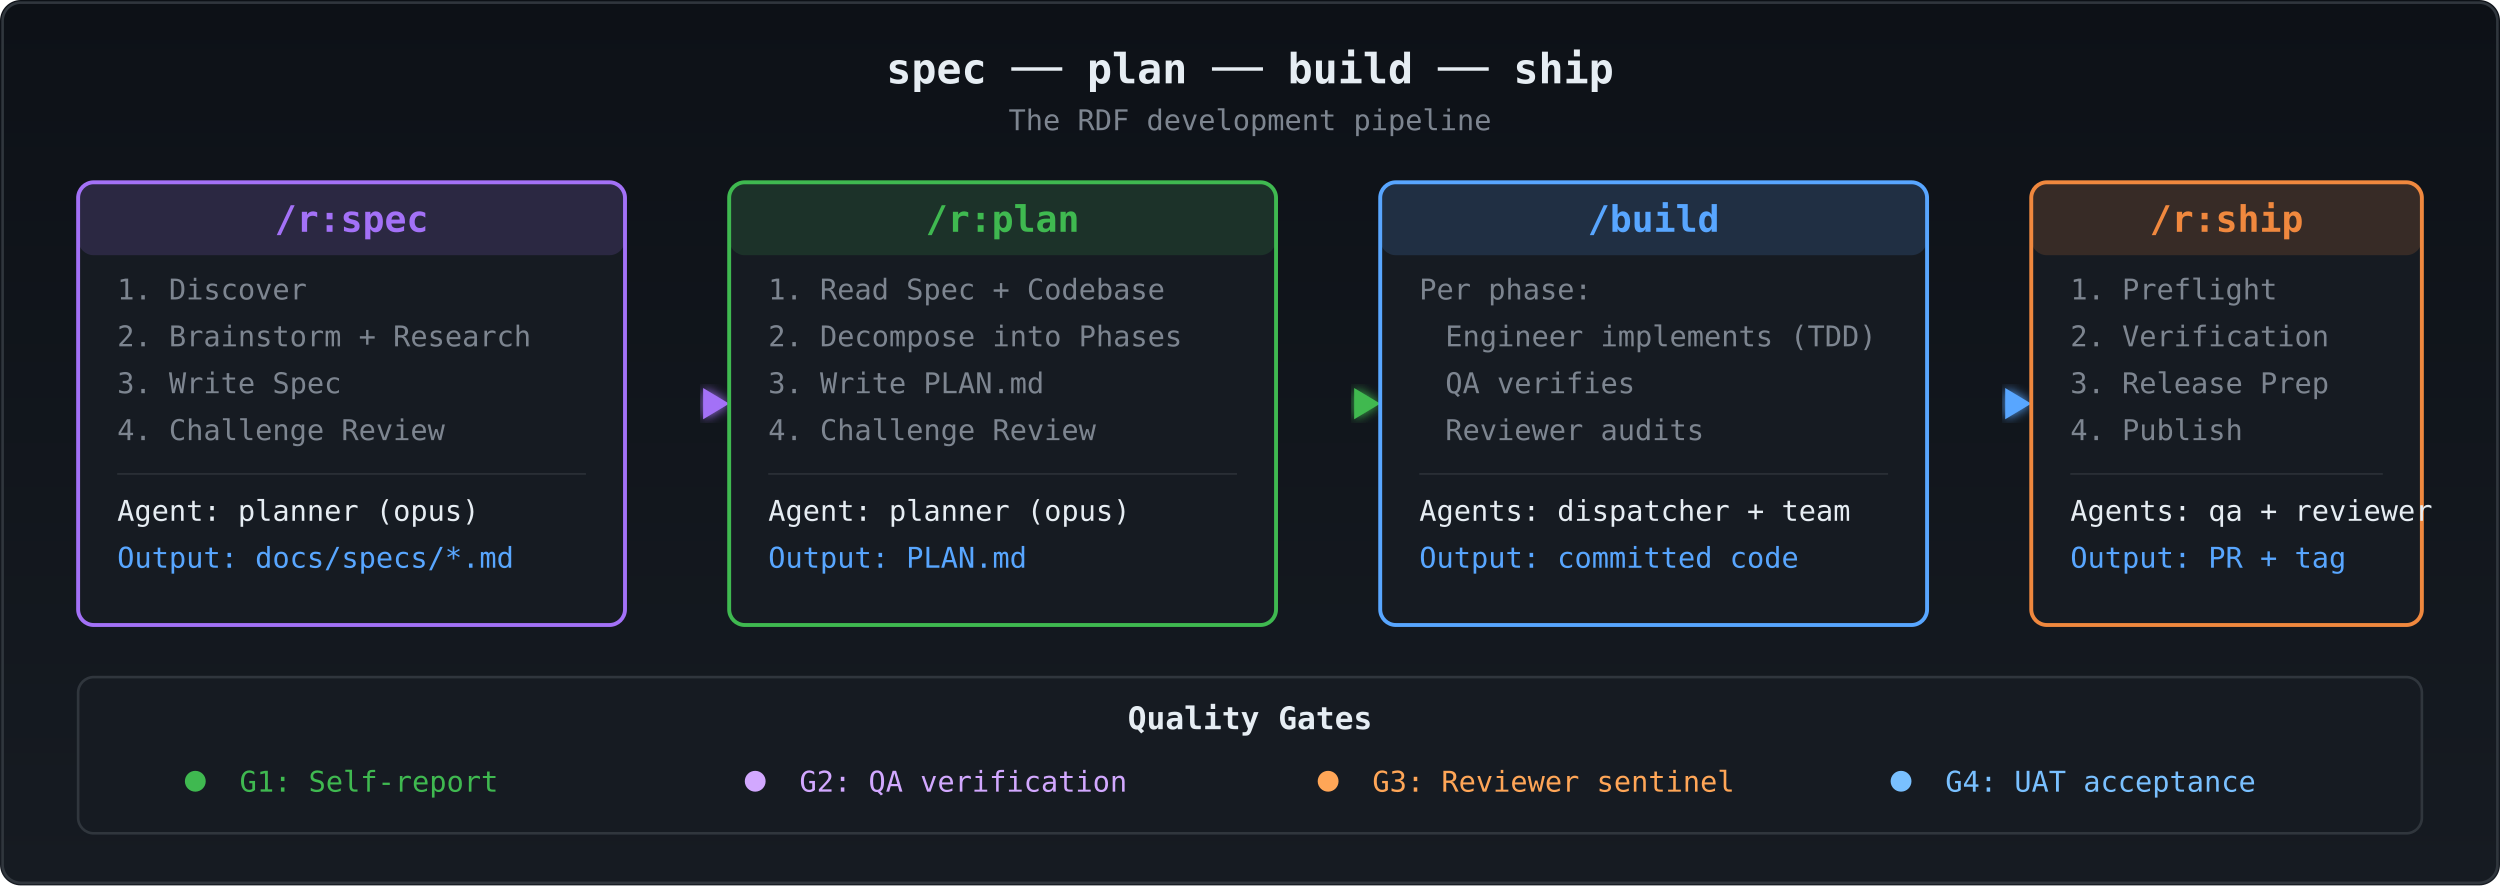
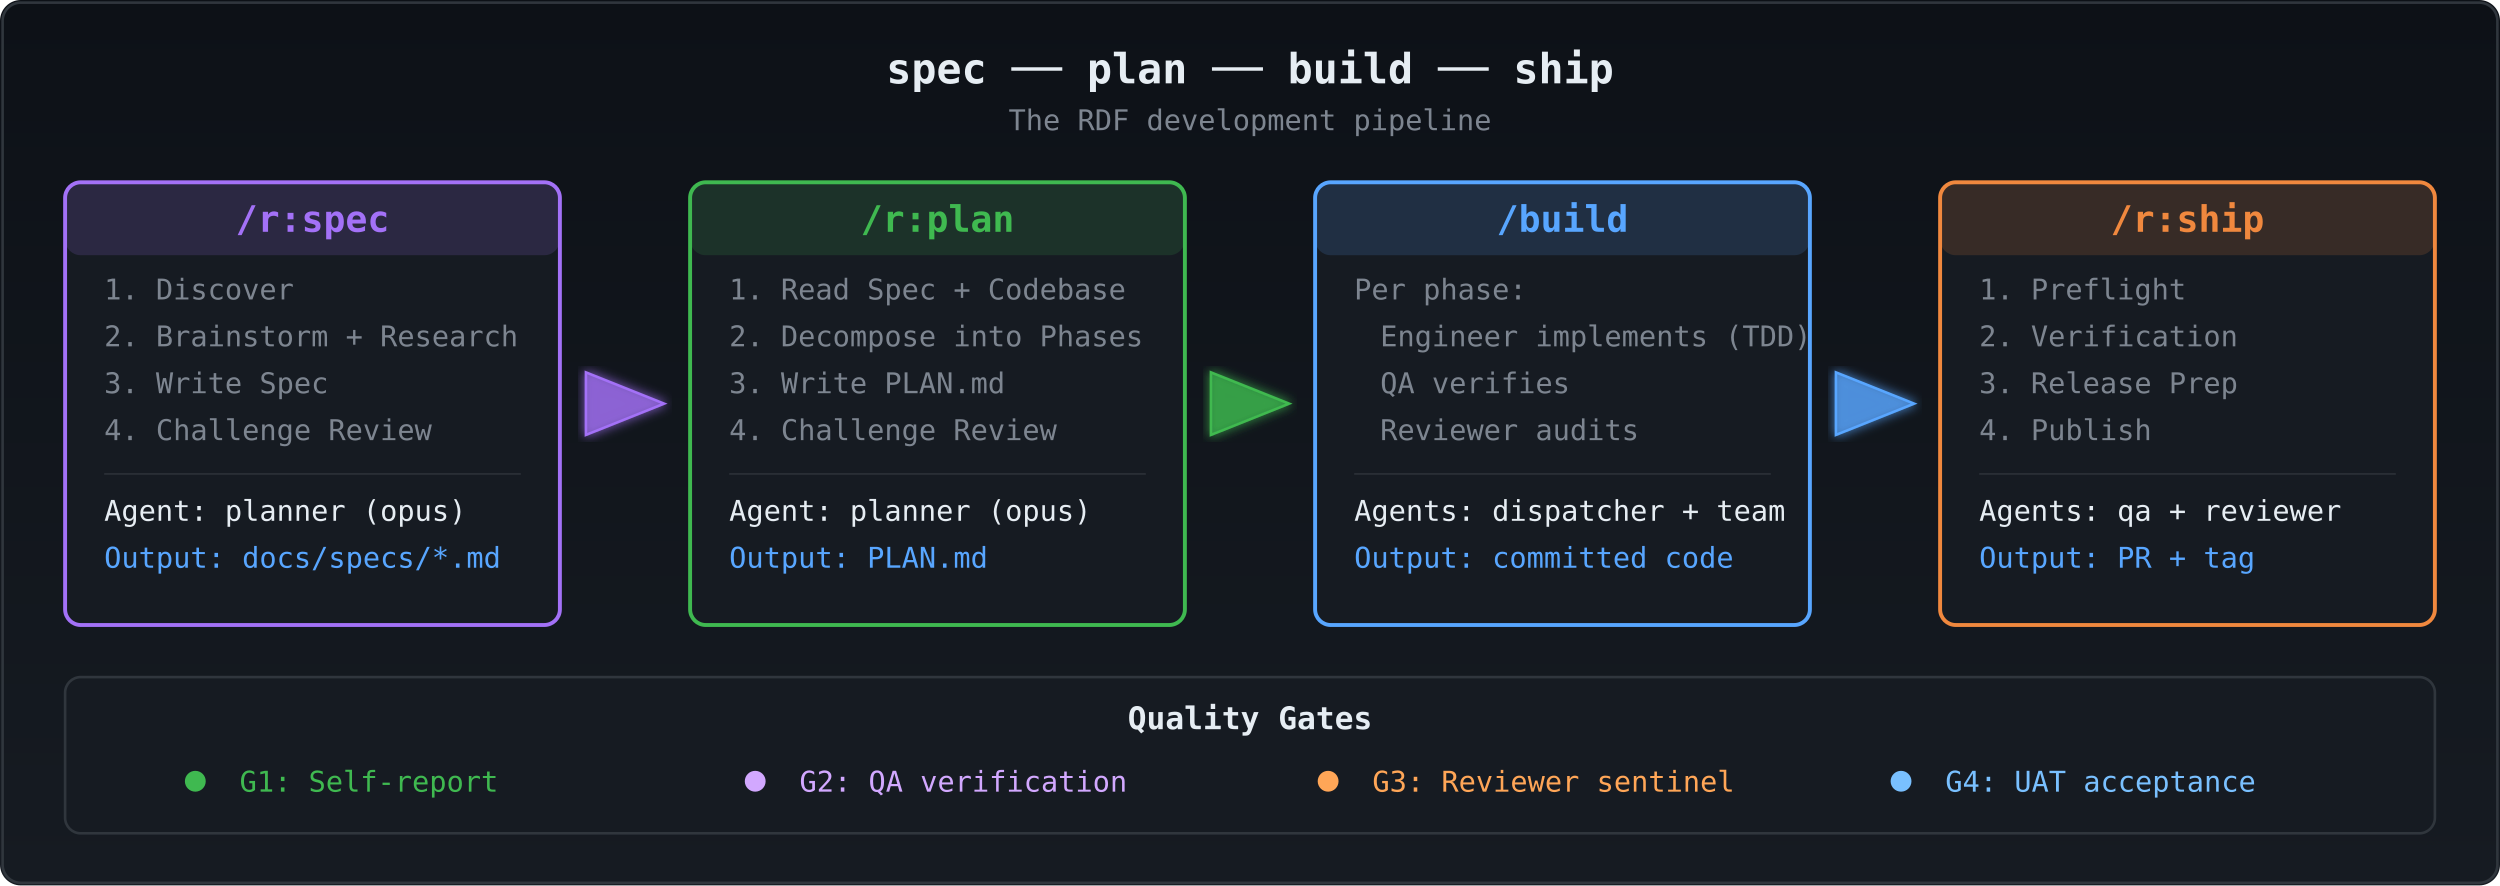
<svg xmlns="http://www.w3.org/2000/svg" viewBox="0 0 960 340" font-family="ui-monospace, 'Cascadia Code', 'Source Code Pro', Menlo, Consolas, monospace" font-size="13">
  <defs>
    <linearGradient id="bg" x1="0%" y1="0%" x2="0%" y2="100%">
      <stop offset="0%" stop-color="#0d1117" />
      <stop offset="100%" stop-color="#161b22" />
    </linearGradient>
    <filter id="glow">
      <feGaussianBlur stdDeviation="2" result="blur" />
      <feMerge>
        <feMergeNode in="blur" />
        <feMergeNode in="SourceGraphic" />
      </feMerge>
    </filter>
  </defs>
  <rect width="960" height="340" rx="8" fill="url(#bg)" />
  <rect x="1" y="1" width="958" height="338" rx="7" fill="none" stroke="#30363d" stroke-width="1" />
  <text x="480" y="32" text-anchor="middle" fill="#e6edf3" font-size="16" font-weight="bold">spec  ──  plan  ──  build  ──  ship</text>
  <text x="480" y="50" text-anchor="middle" fill="#7d8590" font-size="11">The RDF development pipeline</text>
-   <rect x="30" y="70" width="210" height="170" rx="6" fill="#161b22" stroke="#a371f7" stroke-width="1.5" />
-   <rect x="30" y="70" width="210" height="28" rx="6" fill="#a371f7" fill-opacity="0.15" />
-   <text x="135" y="89" text-anchor="middle" fill="#a371f7" font-weight="bold" font-size="14">/r:spec</text>
-   <text x="45" y="115" fill="#7d8590" font-size="11">1. Discover</text>
-   <text x="45" y="133" fill="#7d8590" font-size="11">2. Brainstorm + Research</text>
-   <text x="45" y="151" fill="#7d8590" font-size="11">3. Write Spec</text>
-   <text x="45" y="169" fill="#7d8590" font-size="11">4. Challenge Review</text>
-   <line x1="45" y1="182" x2="225" y2="182" stroke="#30363d" stroke-width="0.5" />
-   <text x="45" y="200" fill="#e6edf3" font-size="11">Agent: planner (opus)</text>
-   <text x="45" y="218" fill="#58a6ff" font-size="11">Output: docs/specs/*.md</text>
-   <line x1="240" y1="155" x2="270" y2="155" stroke="#a371f7" stroke-width="2" filter="url(#glow)" />
-   <polygon points="270,149 280,155 270,161" fill="#a371f7" filter="url(#glow)" />
-   <rect x="280" y="70" width="210" height="170" rx="6" fill="#161b22" stroke="#3fb950" stroke-width="1.5" />
-   <rect x="280" y="70" width="210" height="28" rx="6" fill="#3fb950" fill-opacity="0.15" />
-   <text x="385" y="89" text-anchor="middle" fill="#3fb950" font-weight="bold" font-size="14">/r:plan</text>
-   <text x="295" y="115" fill="#7d8590" font-size="11">1. Read Spec + Codebase</text>
-   <text x="295" y="133" fill="#7d8590" font-size="11">2. Decompose into Phases</text>
-   <text x="295" y="151" fill="#7d8590" font-size="11">3. Write PLAN.md</text>
-   <text x="295" y="169" fill="#7d8590" font-size="11">4. Challenge Review</text>
-   <line x1="295" y1="182" x2="475" y2="182" stroke="#30363d" stroke-width="0.5" />
-   <text x="295" y="200" fill="#e6edf3" font-size="11">Agent: planner (opus)</text>
-   <text x="295" y="218" fill="#58a6ff" font-size="11">Output: PLAN.md</text>
-   <line x1="490" y1="155" x2="520" y2="155" stroke="#3fb950" stroke-width="2" filter="url(#glow)" />
-   <polygon points="520,149 530,155 520,161" fill="#3fb950" filter="url(#glow)" />
-   <rect x="530" y="70" width="210" height="170" rx="6" fill="#161b22" stroke="#58a6ff" stroke-width="1.5" />
-   <rect x="530" y="70" width="210" height="28" rx="6" fill="#58a6ff" fill-opacity="0.15" />
-   <text x="635" y="89" text-anchor="middle" fill="#58a6ff" font-weight="bold" font-size="14">/build</text>
-   <text x="545" y="115" fill="#7d8590" font-size="11">Per phase:</text>
-   <text x="555" y="133" fill="#7d8590" font-size="11">Engineer implements (TDD)</text>
-   <text x="555" y="151" fill="#7d8590" font-size="11">QA verifies</text>
-   <text x="555" y="169" fill="#7d8590" font-size="11">Reviewer audits</text>
-   <line x1="545" y1="182" x2="725" y2="182" stroke="#30363d" stroke-width="0.5" />
-   <text x="545" y="200" fill="#e6edf3" font-size="11">Agents: dispatcher + team</text>
-   <text x="545" y="218" fill="#58a6ff" font-size="11">Output: committed code</text>
-   <line x1="740" y1="155" x2="770" y2="155" stroke="#58a6ff" stroke-width="2" filter="url(#glow)" />
-   <polygon points="770,149 780,155 770,161" fill="#58a6ff" filter="url(#glow)" />
-   <rect x="780" y="70" width="150" height="170" rx="6" fill="#161b22" stroke="#f0883e" stroke-width="1.5" />
-   <rect x="780" y="70" width="150" height="28" rx="6" fill="#f0883e" fill-opacity="0.15" />
-   <text x="855" y="89" text-anchor="middle" fill="#f0883e" font-weight="bold" font-size="14">/r:ship</text>
-   <text x="795" y="115" fill="#7d8590" font-size="11">1. Preflight</text>
-   <text x="795" y="133" fill="#7d8590" font-size="11">2. Verification</text>
-   <text x="795" y="151" fill="#7d8590" font-size="11">3. Release Prep</text>
-   <text x="795" y="169" fill="#7d8590" font-size="11">4. Publish</text>
-   <line x1="795" y1="182" x2="915" y2="182" stroke="#30363d" stroke-width="0.5" />
-   <text x="795" y="200" fill="#e6edf3" font-size="11">Agents: qa + reviewer</text>
-   <text x="795" y="218" fill="#58a6ff" font-size="11">Output: PR + tag</text>
-   <rect x="30" y="260" width="900" height="60" rx="6" fill="#161b22" stroke="#30363d" stroke-width="1" />
+   <rect x="25" y="70" width="190" height="170" rx="6" fill="#161b22" stroke="#a371f7" stroke-width="1.5" />
+   <rect x="25" y="70" width="190" height="28" rx="6" fill="#a371f7" fill-opacity="0.15" />
+   <text x="120" y="89" text-anchor="middle" fill="#a371f7" font-weight="bold" font-size="14">/r:spec</text>
+   <text x="40" y="115" fill="#7d8590" font-size="11">1. Discover</text>
+   <text x="40" y="133" fill="#7d8590" font-size="11">2. Brainstorm + Research</text>
+   <text x="40" y="151" fill="#7d8590" font-size="11">3. Write Spec</text>
+   <text x="40" y="169" fill="#7d8590" font-size="11">4. Challenge Review</text>
+   <line x1="40" y1="182" x2="200" y2="182" stroke="#30363d" stroke-width="0.5" />
+   <text x="40" y="200" fill="#e6edf3" font-size="11">Agent: planner (opus)</text>
+   <text x="40" y="218" fill="#58a6ff" font-size="11">Output: docs/specs/*.md</text>
+   <polygon points="225,143 255,155 225,167" fill="#a371f7" fill-opacity="0.6" stroke="#a371f7" stroke-width="1" filter="url(#glow)" />
+   <rect x="265" y="70" width="190" height="170" rx="6" fill="#161b22" stroke="#3fb950" stroke-width="1.5" />
+   <rect x="265" y="70" width="190" height="28" rx="6" fill="#3fb950" fill-opacity="0.15" />
+   <text x="360" y="89" text-anchor="middle" fill="#3fb950" font-weight="bold" font-size="14">/r:plan</text>
+   <text x="280" y="115" fill="#7d8590" font-size="11">1. Read Spec + Codebase</text>
+   <text x="280" y="133" fill="#7d8590" font-size="11">2. Decompose into Phases</text>
+   <text x="280" y="151" fill="#7d8590" font-size="11">3. Write PLAN.md</text>
+   <text x="280" y="169" fill="#7d8590" font-size="11">4. Challenge Review</text>
+   <line x1="280" y1="182" x2="440" y2="182" stroke="#30363d" stroke-width="0.5" />
+   <text x="280" y="200" fill="#e6edf3" font-size="11">Agent: planner (opus)</text>
+   <text x="280" y="218" fill="#58a6ff" font-size="11">Output: PLAN.md</text>
+   <polygon points="465,143 495,155 465,167" fill="#3fb950" fill-opacity="0.6" stroke="#3fb950" stroke-width="1" filter="url(#glow)" />
+   <rect x="505" y="70" width="190" height="170" rx="6" fill="#161b22" stroke="#58a6ff" stroke-width="1.5" />
+   <rect x="505" y="70" width="190" height="28" rx="6" fill="#58a6ff" fill-opacity="0.15" />
+   <text x="600" y="89" text-anchor="middle" fill="#58a6ff" font-weight="bold" font-size="14">/build</text>
+   <text x="520" y="115" fill="#7d8590" font-size="11">Per phase:</text>
+   <text x="530" y="133" fill="#7d8590" font-size="11">Engineer implements (TDD)</text>
+   <text x="530" y="151" fill="#7d8590" font-size="11">QA verifies</text>
+   <text x="530" y="169" fill="#7d8590" font-size="11">Reviewer audits</text>
+   <line x1="520" y1="182" x2="680" y2="182" stroke="#30363d" stroke-width="0.5" />
+   <text x="520" y="200" fill="#e6edf3" font-size="11">Agents: dispatcher + team</text>
+   <text x="520" y="218" fill="#58a6ff" font-size="11">Output: committed code</text>
+   <polygon points="705,143 735,155 705,167" fill="#58a6ff" fill-opacity="0.6" stroke="#58a6ff" stroke-width="1" filter="url(#glow)" />
+   <rect x="745" y="70" width="190" height="170" rx="6" fill="#161b22" stroke="#f0883e" stroke-width="1.5" />
+   <rect x="745" y="70" width="190" height="28" rx="6" fill="#f0883e" fill-opacity="0.15" />
+   <text x="840" y="89" text-anchor="middle" fill="#f0883e" font-weight="bold" font-size="14">/r:ship</text>
+   <text x="760" y="115" fill="#7d8590" font-size="11">1. Preflight</text>
+   <text x="760" y="133" fill="#7d8590" font-size="11">2. Verification</text>
+   <text x="760" y="151" fill="#7d8590" font-size="11">3. Release Prep</text>
+   <text x="760" y="169" fill="#7d8590" font-size="11">4. Publish</text>
+   <line x1="760" y1="182" x2="920" y2="182" stroke="#30363d" stroke-width="0.5" />
+   <text x="760" y="200" fill="#e6edf3" font-size="11">Agents: qa + reviewer</text>
+   <text x="760" y="218" fill="#58a6ff" font-size="11">Output: PR + tag</text>
+   <rect x="25" y="260" width="910" height="60" rx="6" fill="#161b22" stroke="#30363d" stroke-width="1" />
  <text x="480" y="280" text-anchor="middle" fill="#e6edf3" font-size="12" font-weight="bold">Quality Gates</text>
  <circle cx="75" cy="300" r="4" fill="#3fb950" />
  <text x="92" y="304" fill="#3fb950" font-size="11">G1: Self-report</text>
  <circle cx="290" cy="300" r="4" fill="#d2a8ff" />
  <text x="307" y="304" fill="#d2a8ff" font-size="11">G2: QA verification</text>
  <circle cx="510" cy="300" r="4" fill="#ffa657" />
  <text x="527" y="304" fill="#ffa657" font-size="11">G3: Reviewer sentinel</text>
  <circle cx="730" cy="300" r="4" fill="#79c0ff" />
  <text x="747" y="304" fill="#79c0ff" font-size="11">G4: UAT acceptance</text>
</svg>
